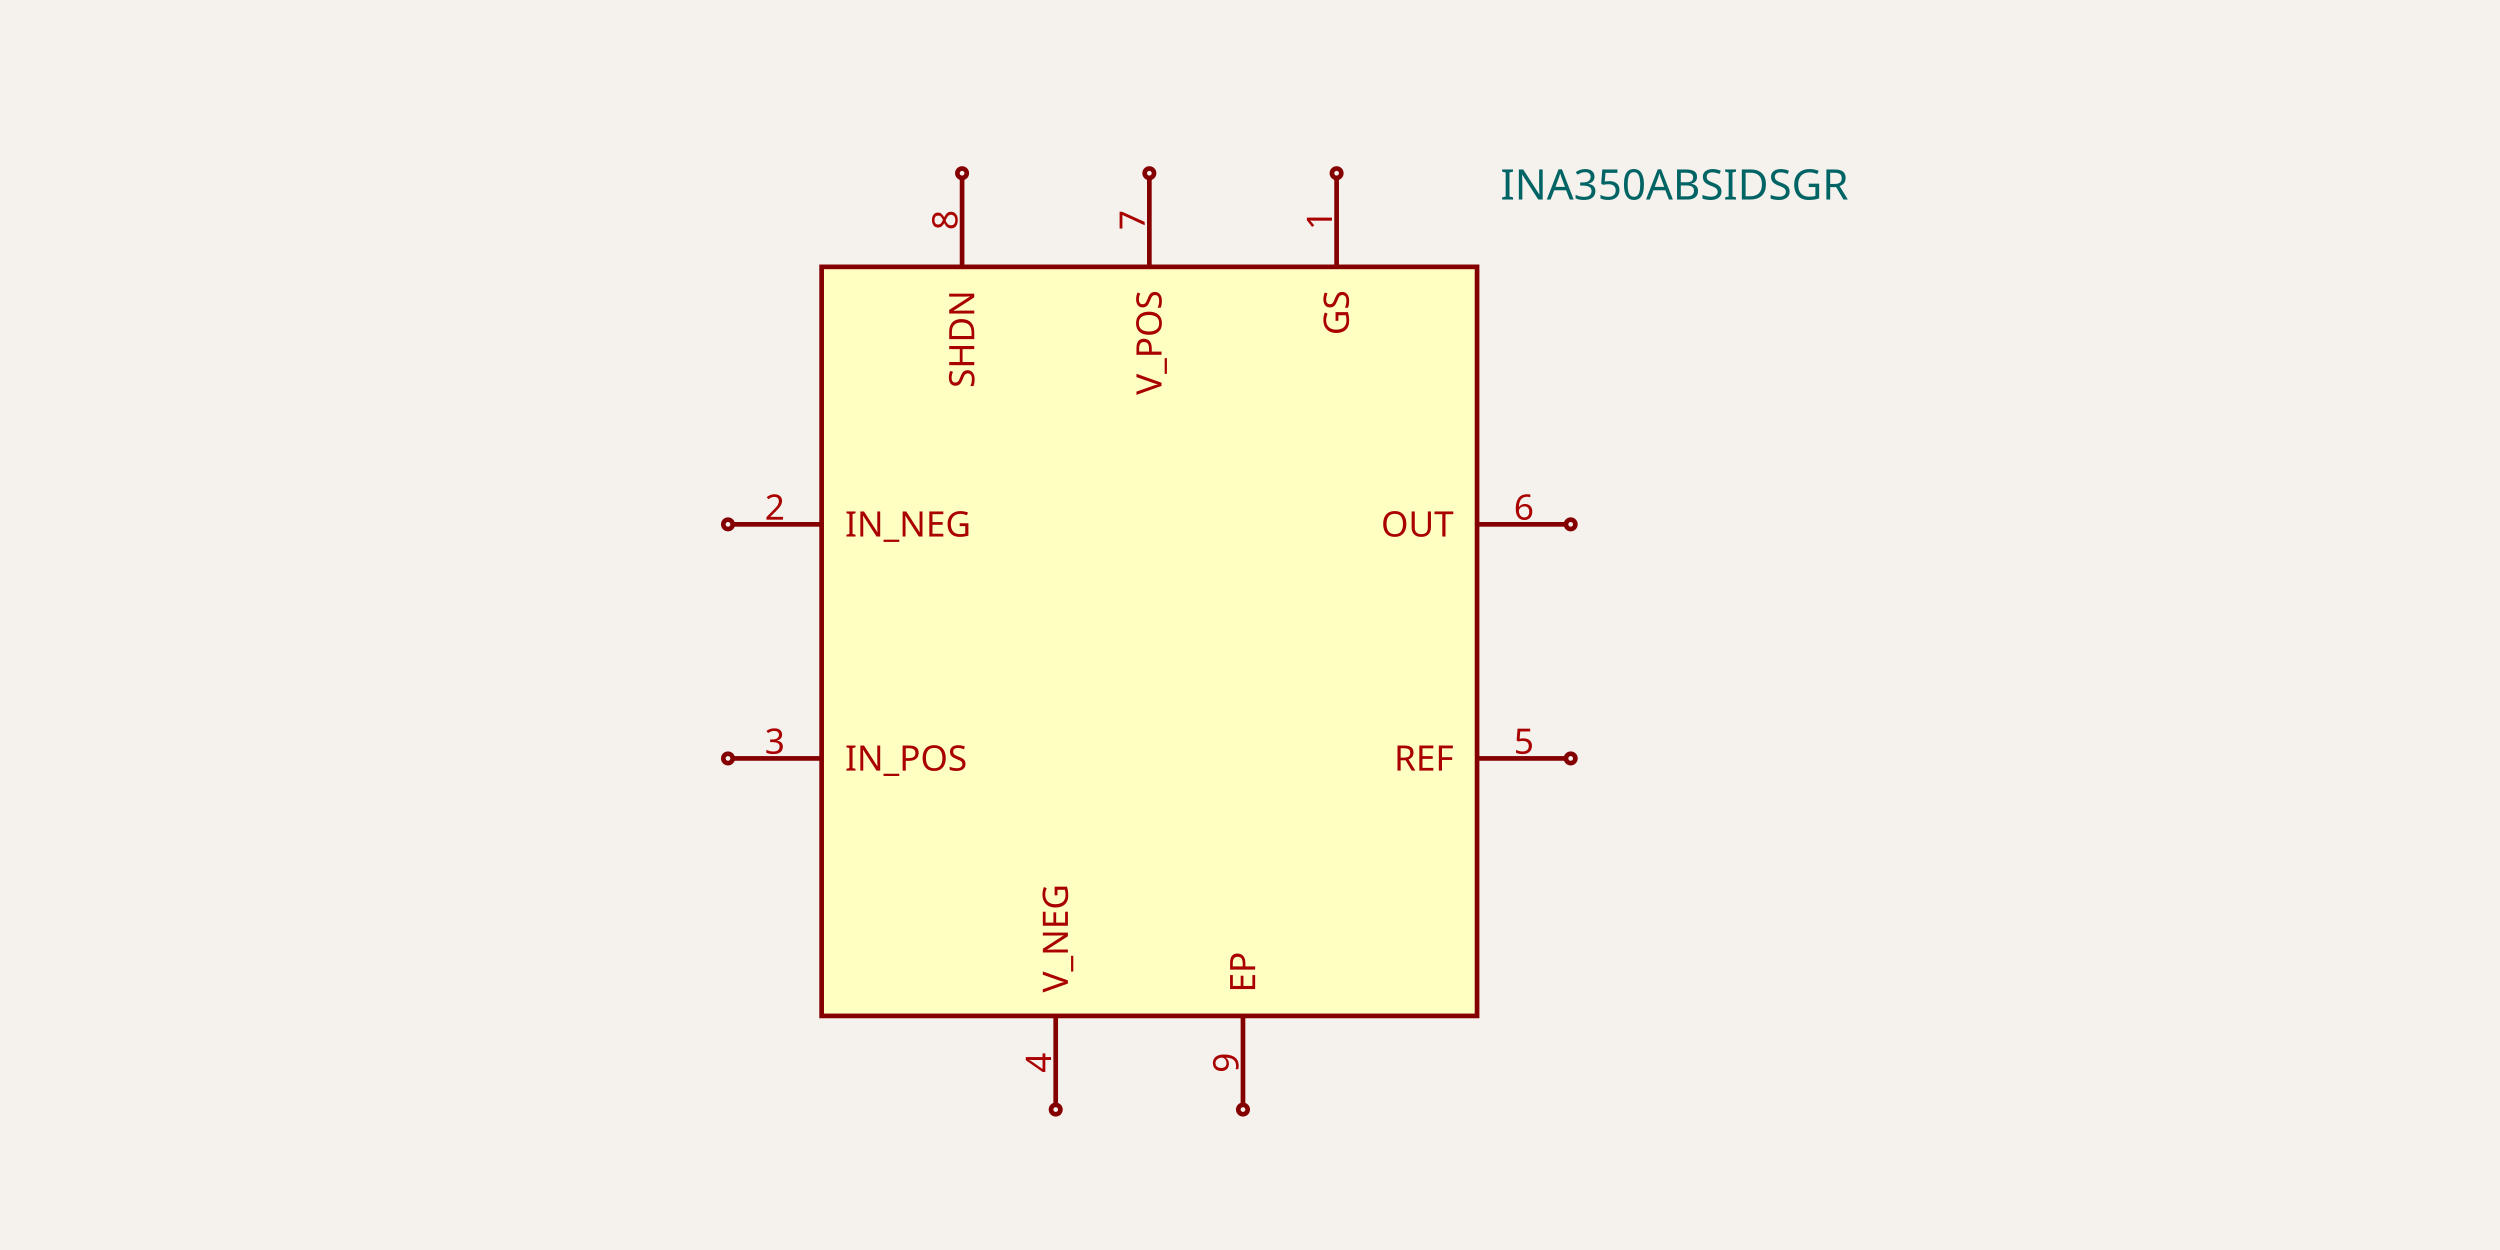
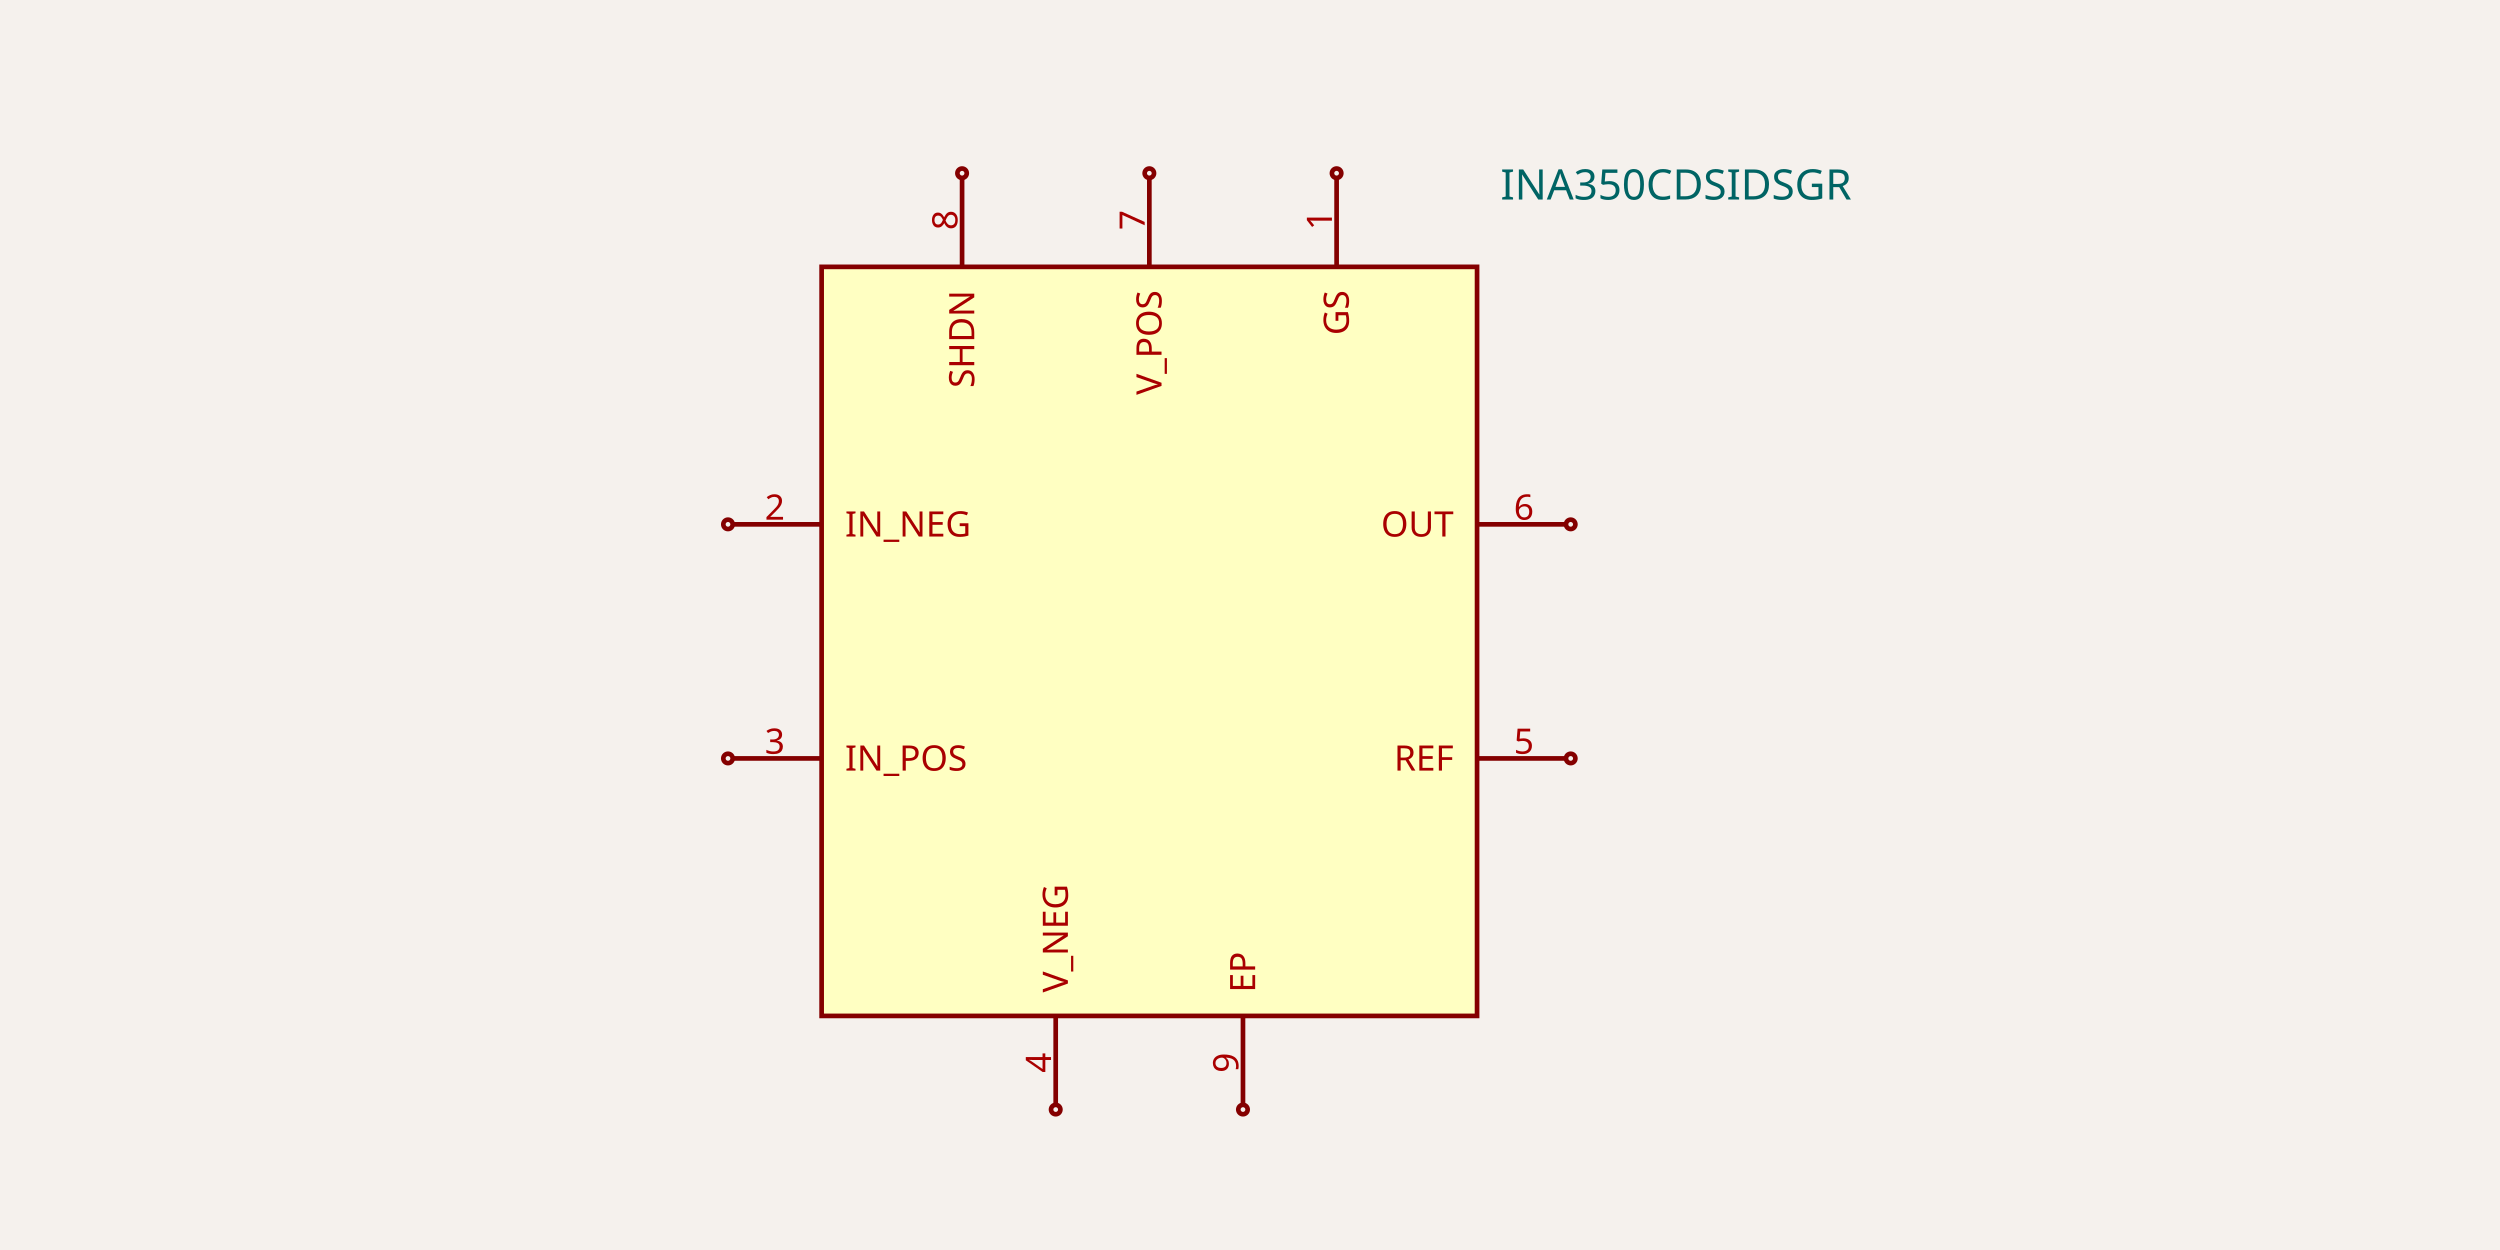
<svg xmlns="http://www.w3.org/2000/svg" class="tscircuit-schematic" width="1200" height="600" style="background-color: rgb(245, 241, 237)" data-real-to-screen-transform="matrix(112.3595505618,0,0,-112.3595505618,551.6853932584,307.8651685393)">
  <style>
              .boundary { fill: rgb(245, 241, 237); }
              .schematic-boundary { fill: none; stroke: #fff; }
              .component { fill: none; stroke: rgb(132, 0, 0); }
              .chip { fill: rgb(255, 255, 194); stroke: rgb(132, 0, 0); }
              .component-pin { fill: none; stroke: rgb(132, 0, 0); }
              .text { font-family: sans-serif; fill: rgb(0, 150, 0); }
              .pin-number { fill: rgb(169, 0, 0); }
              .port-label { fill: rgb(0, 100, 100); }
              .component-name { fill: rgb(0, 100, 100); }
              
            </style>
  <rect class="boundary" x="0" y="0" width="1200" height="600" />
  <g class="sch-component" data-circuit-json-type="schematic_component" data-schematic-component-id="schematic_component_0">
    <rect class="component chip sch-component-body" x="394.382" y="128.09" width="314.607" height="359.551" stroke-width="2.247px" fill="rgb(255, 255, 194)" stroke="rgb(132, 0, 0)" />
    <rect class="component-overlay sch-component-overlay" x="394.382" y="128.09" width="314.607" height="359.551" fill="transparent" />
-     <text class="sch-text" x="720.225" y="88.764" fill="#006464" text-anchor="start" dominant-baseline="middle" font-family="sans-serif" font-size="20.225px" transform="rotate(0, 720.2247, 88.76404)">INA350ABSIDSGR</text>
+     <text class="sch-text" x="720.225" y="88.764" fill="#006464" text-anchor="start" dominant-baseline="middle" font-family="sans-serif" font-size="20.225px" transform="rotate(0, 720.2247, 88.76404)">INA350CDSIDSGR</text>
    <text class="sch-text" x="720.225" y="66.292" fill="#006464" text-anchor="start" dominant-baseline="middle" font-family="sans-serif" font-size="20.225px" transform="rotate(0, 720.2247, 66.29213)" />
    <line class="component-pin sch-component-pin sch-port-line" x1="641.573" y1="128.09" x2="641.573" y2="85.393" stroke-width="2.247px" />
    <g class="sch-port" data-schematic-port-id="source_port_0">
      <circle class="component-pin sch-component-pin sch-port-terminal" cx="641.573" cy="83.146" r="2.247" stroke-width="2.247px" />
      <rect x="639.326" y="80.899" width="4.494" height="4.494" opacity="0" />
    </g>
    <text class="pin-number sch-pin-number" x="639.326" y="105.618" style="font-family: sans-serif;" fill="rgb(169, 0, 0)" text-anchor="middle" dominant-baseline="auto" font-size="16.854px" transform="rotate(-90 639.3258 105.618)">1</text>
    <text class="pin-number sch-pin-label" x="641.573" y="139.326" style="font-family: sans-serif;" fill="rgb(169, 0, 0)" text-anchor="end" dominant-baseline="middle" font-size="16.854px" transform="rotate(-90 641.573 139.3258)">GS</text>
    <line class="component-pin sch-component-pin sch-port-line" x1="394.382" y1="251.685" x2="351.685" y2="251.685" stroke-width="2.247px" />
    <g class="sch-port" data-schematic-port-id="source_port_1">
      <circle class="component-pin sch-component-pin sch-port-terminal" cx="349.438" cy="251.685" r="2.247" stroke-width="2.247px" />
      <rect x="347.191" y="249.438" width="4.494" height="4.494" opacity="0" />
    </g>
    <text class="pin-number sch-pin-number" x="371.91" y="249.438" style="font-family: sans-serif;" fill="rgb(169, 0, 0)" text-anchor="middle" dominant-baseline="auto" font-size="16.854px" transform="">2</text>
    <text class="pin-number sch-pin-label" x="405.618" y="251.685" style="font-family: sans-serif;" fill="rgb(169, 0, 0)" text-anchor="start" dominant-baseline="middle" font-size="16.854px" transform="">IN_NEG</text>
    <line class="component-pin sch-component-pin sch-port-line" x1="394.382" y1="364.045" x2="351.685" y2="364.045" stroke-width="2.247px" />
    <g class="sch-port" data-schematic-port-id="source_port_2">
      <circle class="component-pin sch-component-pin sch-port-terminal" cx="349.438" cy="364.045" r="2.247" stroke-width="2.247px" />
      <rect x="347.191" y="361.798" width="4.494" height="4.494" opacity="0" />
    </g>
    <text class="pin-number sch-pin-number" x="371.91" y="361.798" style="font-family: sans-serif;" fill="rgb(169, 0, 0)" text-anchor="middle" dominant-baseline="auto" font-size="16.854px" transform="">3</text>
    <text class="pin-number sch-pin-label" x="405.618" y="364.045" style="font-family: sans-serif;" fill="rgb(169, 0, 0)" text-anchor="start" dominant-baseline="middle" font-size="16.854px" transform="">IN_POS</text>
    <line class="component-pin sch-component-pin sch-port-line" x1="506.742" y1="487.64" x2="506.742" y2="530.337" stroke-width="2.247px" />
    <g class="sch-port" data-schematic-port-id="source_port_3">
      <circle class="component-pin sch-component-pin sch-port-terminal" cx="506.742" cy="532.584" r="2.247" stroke-width="2.247px" />
      <rect x="504.494" y="530.337" width="4.494" height="4.494" opacity="0" />
    </g>
    <text class="pin-number sch-pin-number" x="504.494" y="510.112" style="font-family: sans-serif;" fill="rgb(169, 0, 0)" text-anchor="middle" dominant-baseline="auto" font-size="16.854px" transform="rotate(-90 504.4944 510.1124)">4</text>
    <text class="pin-number sch-pin-label" x="506.742" y="476.404" style="font-family: sans-serif;" fill="rgb(169, 0, 0)" text-anchor="start" dominant-baseline="middle" font-size="16.854px" transform="rotate(-90 506.7416 476.4045)">V_NEG</text>
    <line class="component-pin sch-component-pin sch-port-line" x1="708.989" y1="364.045" x2="751.685" y2="364.045" stroke-width="2.247px" />
    <g class="sch-port" data-schematic-port-id="source_port_4">
      <circle class="component-pin sch-component-pin sch-port-terminal" cx="753.933" cy="364.045" r="2.247" stroke-width="2.247px" />
      <rect x="751.685" y="361.798" width="4.494" height="4.494" opacity="0" />
    </g>
    <text class="pin-number sch-pin-number" x="731.461" y="361.798" style="font-family: sans-serif;" fill="rgb(169, 0, 0)" text-anchor="middle" dominant-baseline="auto" font-size="16.854px" transform="">5</text>
    <text class="pin-number sch-pin-label" x="697.753" y="364.045" style="font-family: sans-serif;" fill="rgb(169, 0, 0)" text-anchor="end" dominant-baseline="middle" font-size="16.854px" transform="">REF</text>
    <line class="component-pin sch-component-pin sch-port-line" x1="708.989" y1="251.685" x2="751.685" y2="251.685" stroke-width="2.247px" />
    <g class="sch-port" data-schematic-port-id="source_port_5">
      <circle class="component-pin sch-component-pin sch-port-terminal" cx="753.933" cy="251.685" r="2.247" stroke-width="2.247px" />
      <rect x="751.685" y="249.438" width="4.494" height="4.494" opacity="0" />
    </g>
    <text class="pin-number sch-pin-number" x="731.461" y="249.438" style="font-family: sans-serif;" fill="rgb(169, 0, 0)" text-anchor="middle" dominant-baseline="auto" font-size="16.854px" transform="">6</text>
    <text class="pin-number sch-pin-label" x="697.753" y="251.685" style="font-family: sans-serif;" fill="rgb(169, 0, 0)" text-anchor="end" dominant-baseline="middle" font-size="16.854px" transform="">OUT</text>
    <line class="component-pin sch-component-pin sch-port-line" x1="551.685" y1="128.09" x2="551.685" y2="85.393" stroke-width="2.247px" />
    <g class="sch-port" data-schematic-port-id="source_port_6">
      <circle class="component-pin sch-component-pin sch-port-terminal" cx="551.685" cy="83.146" r="2.247" stroke-width="2.247px" />
      <rect x="549.438" y="80.899" width="4.494" height="4.494" opacity="0" />
    </g>
    <text class="pin-number sch-pin-number" x="549.438" y="105.618" style="font-family: sans-serif;" fill="rgb(169, 0, 0)" text-anchor="middle" dominant-baseline="auto" font-size="16.854px" transform="rotate(-90 549.4382 105.618)">7</text>
    <text class="pin-number sch-pin-label" x="551.685" y="139.326" style="font-family: sans-serif;" fill="rgb(169, 0, 0)" text-anchor="end" dominant-baseline="middle" font-size="16.854px" transform="rotate(-90 551.6854 139.3258)">V_POS</text>
    <line class="component-pin sch-component-pin sch-port-line" x1="461.798" y1="128.09" x2="461.798" y2="85.393" stroke-width="2.247px" />
    <g class="sch-port" data-schematic-port-id="source_port_7">
      <circle class="component-pin sch-component-pin sch-port-terminal" cx="461.798" cy="83.146" r="2.247" stroke-width="2.247px" />
      <rect x="459.551" y="80.899" width="4.494" height="4.494" opacity="0" />
    </g>
    <text class="pin-number sch-pin-number" x="459.551" y="105.618" style="font-family: sans-serif;" fill="rgb(169, 0, 0)" text-anchor="middle" dominant-baseline="auto" font-size="16.854px" transform="rotate(-90 459.5506 105.618)">8</text>
    <text class="pin-number sch-pin-label" x="461.798" y="139.326" style="font-family: sans-serif;" fill="rgb(169, 0, 0)" text-anchor="end" dominant-baseline="middle" font-size="16.854px" transform="rotate(-90 461.7978 139.3258)">SHDN</text>
    <line class="component-pin sch-component-pin sch-port-line" x1="596.629" y1="487.64" x2="596.629" y2="530.337" stroke-width="2.247px" />
    <g class="sch-port" data-schematic-port-id="source_port_8">
      <circle class="component-pin sch-component-pin sch-port-terminal" cx="596.629" cy="532.584" r="2.247" stroke-width="2.247px" />
      <rect x="594.382" y="530.337" width="4.494" height="4.494" opacity="0" />
    </g>
    <text class="pin-number sch-pin-number" x="594.382" y="510.112" style="font-family: sans-serif;" fill="rgb(169, 0, 0)" text-anchor="middle" dominant-baseline="auto" font-size="16.854px" transform="rotate(-90 594.382 510.1124)">9</text>
    <text class="pin-number sch-pin-label" x="596.629" y="476.404" style="font-family: sans-serif;" fill="rgb(169, 0, 0)" text-anchor="start" dominant-baseline="middle" font-size="16.854px" transform="rotate(-90 596.6292 476.4045)">EP</text>
  </g>
  <g class="schematic-port-hover sch-port-hover" data-schematic-port-id="source_port_0">
    <circle cx="641.573" cy="83.146" r="4.494" fill="red" opacity="0" />
  </g>
  <g class="schematic-port-hover sch-port-hover" data-schematic-port-id="source_port_1">
    <circle cx="349.438" cy="251.685" r="4.494" fill="red" opacity="0" />
  </g>
  <g class="schematic-port-hover sch-port-hover" data-schematic-port-id="source_port_2">
    <circle cx="349.438" cy="364.045" r="4.494" fill="red" opacity="0" />
  </g>
  <g class="schematic-port-hover sch-port-hover" data-schematic-port-id="source_port_3">
    <circle cx="506.742" cy="532.584" r="4.494" fill="red" opacity="0" />
  </g>
  <g class="schematic-port-hover sch-port-hover" data-schematic-port-id="source_port_4">
    <circle cx="753.933" cy="364.045" r="4.494" fill="red" opacity="0" />
  </g>
  <g class="schematic-port-hover sch-port-hover" data-schematic-port-id="source_port_5">
    <circle cx="753.933" cy="251.685" r="4.494" fill="red" opacity="0" />
  </g>
  <g class="schematic-port-hover sch-port-hover" data-schematic-port-id="source_port_6">
    <circle cx="551.685" cy="83.146" r="4.494" fill="red" opacity="0" />
  </g>
  <g class="schematic-port-hover sch-port-hover" data-schematic-port-id="source_port_7">
    <circle cx="461.798" cy="83.146" r="4.494" fill="red" opacity="0" />
  </g>
  <g class="schematic-port-hover sch-port-hover" data-schematic-port-id="source_port_8">
    <circle cx="596.629" cy="532.584" r="4.494" fill="red" opacity="0" />
  </g>
</svg>
